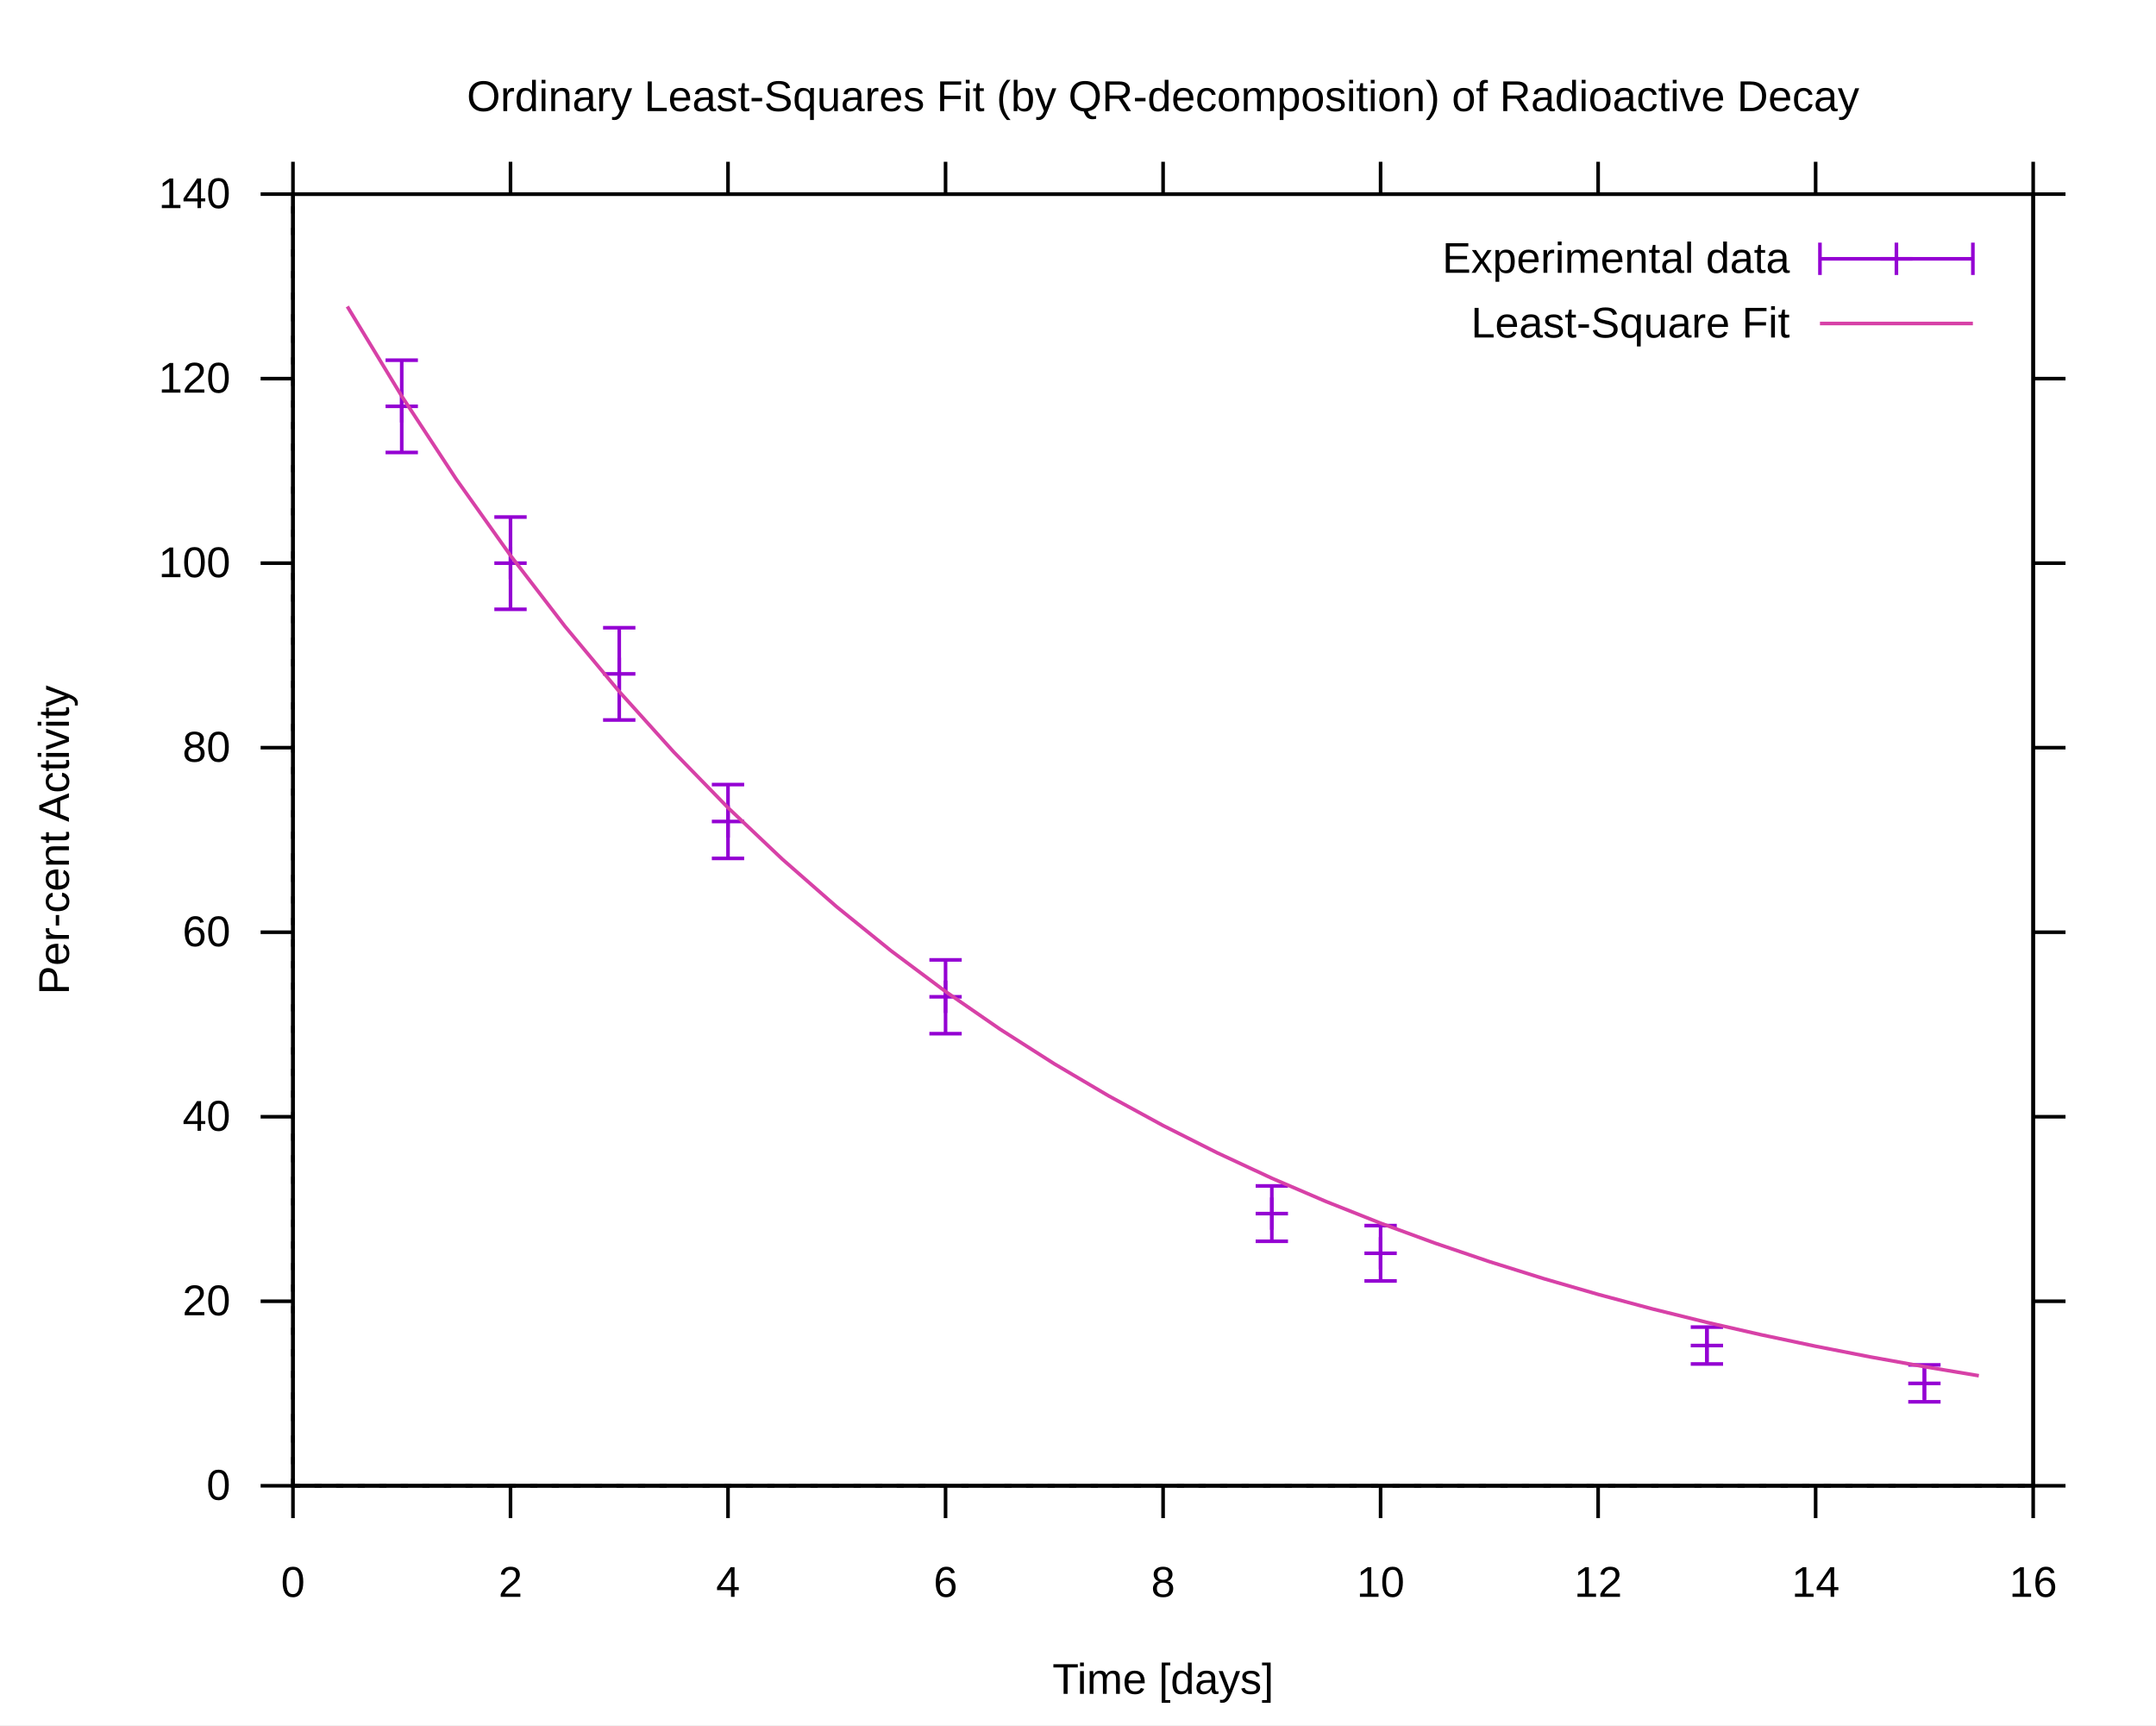
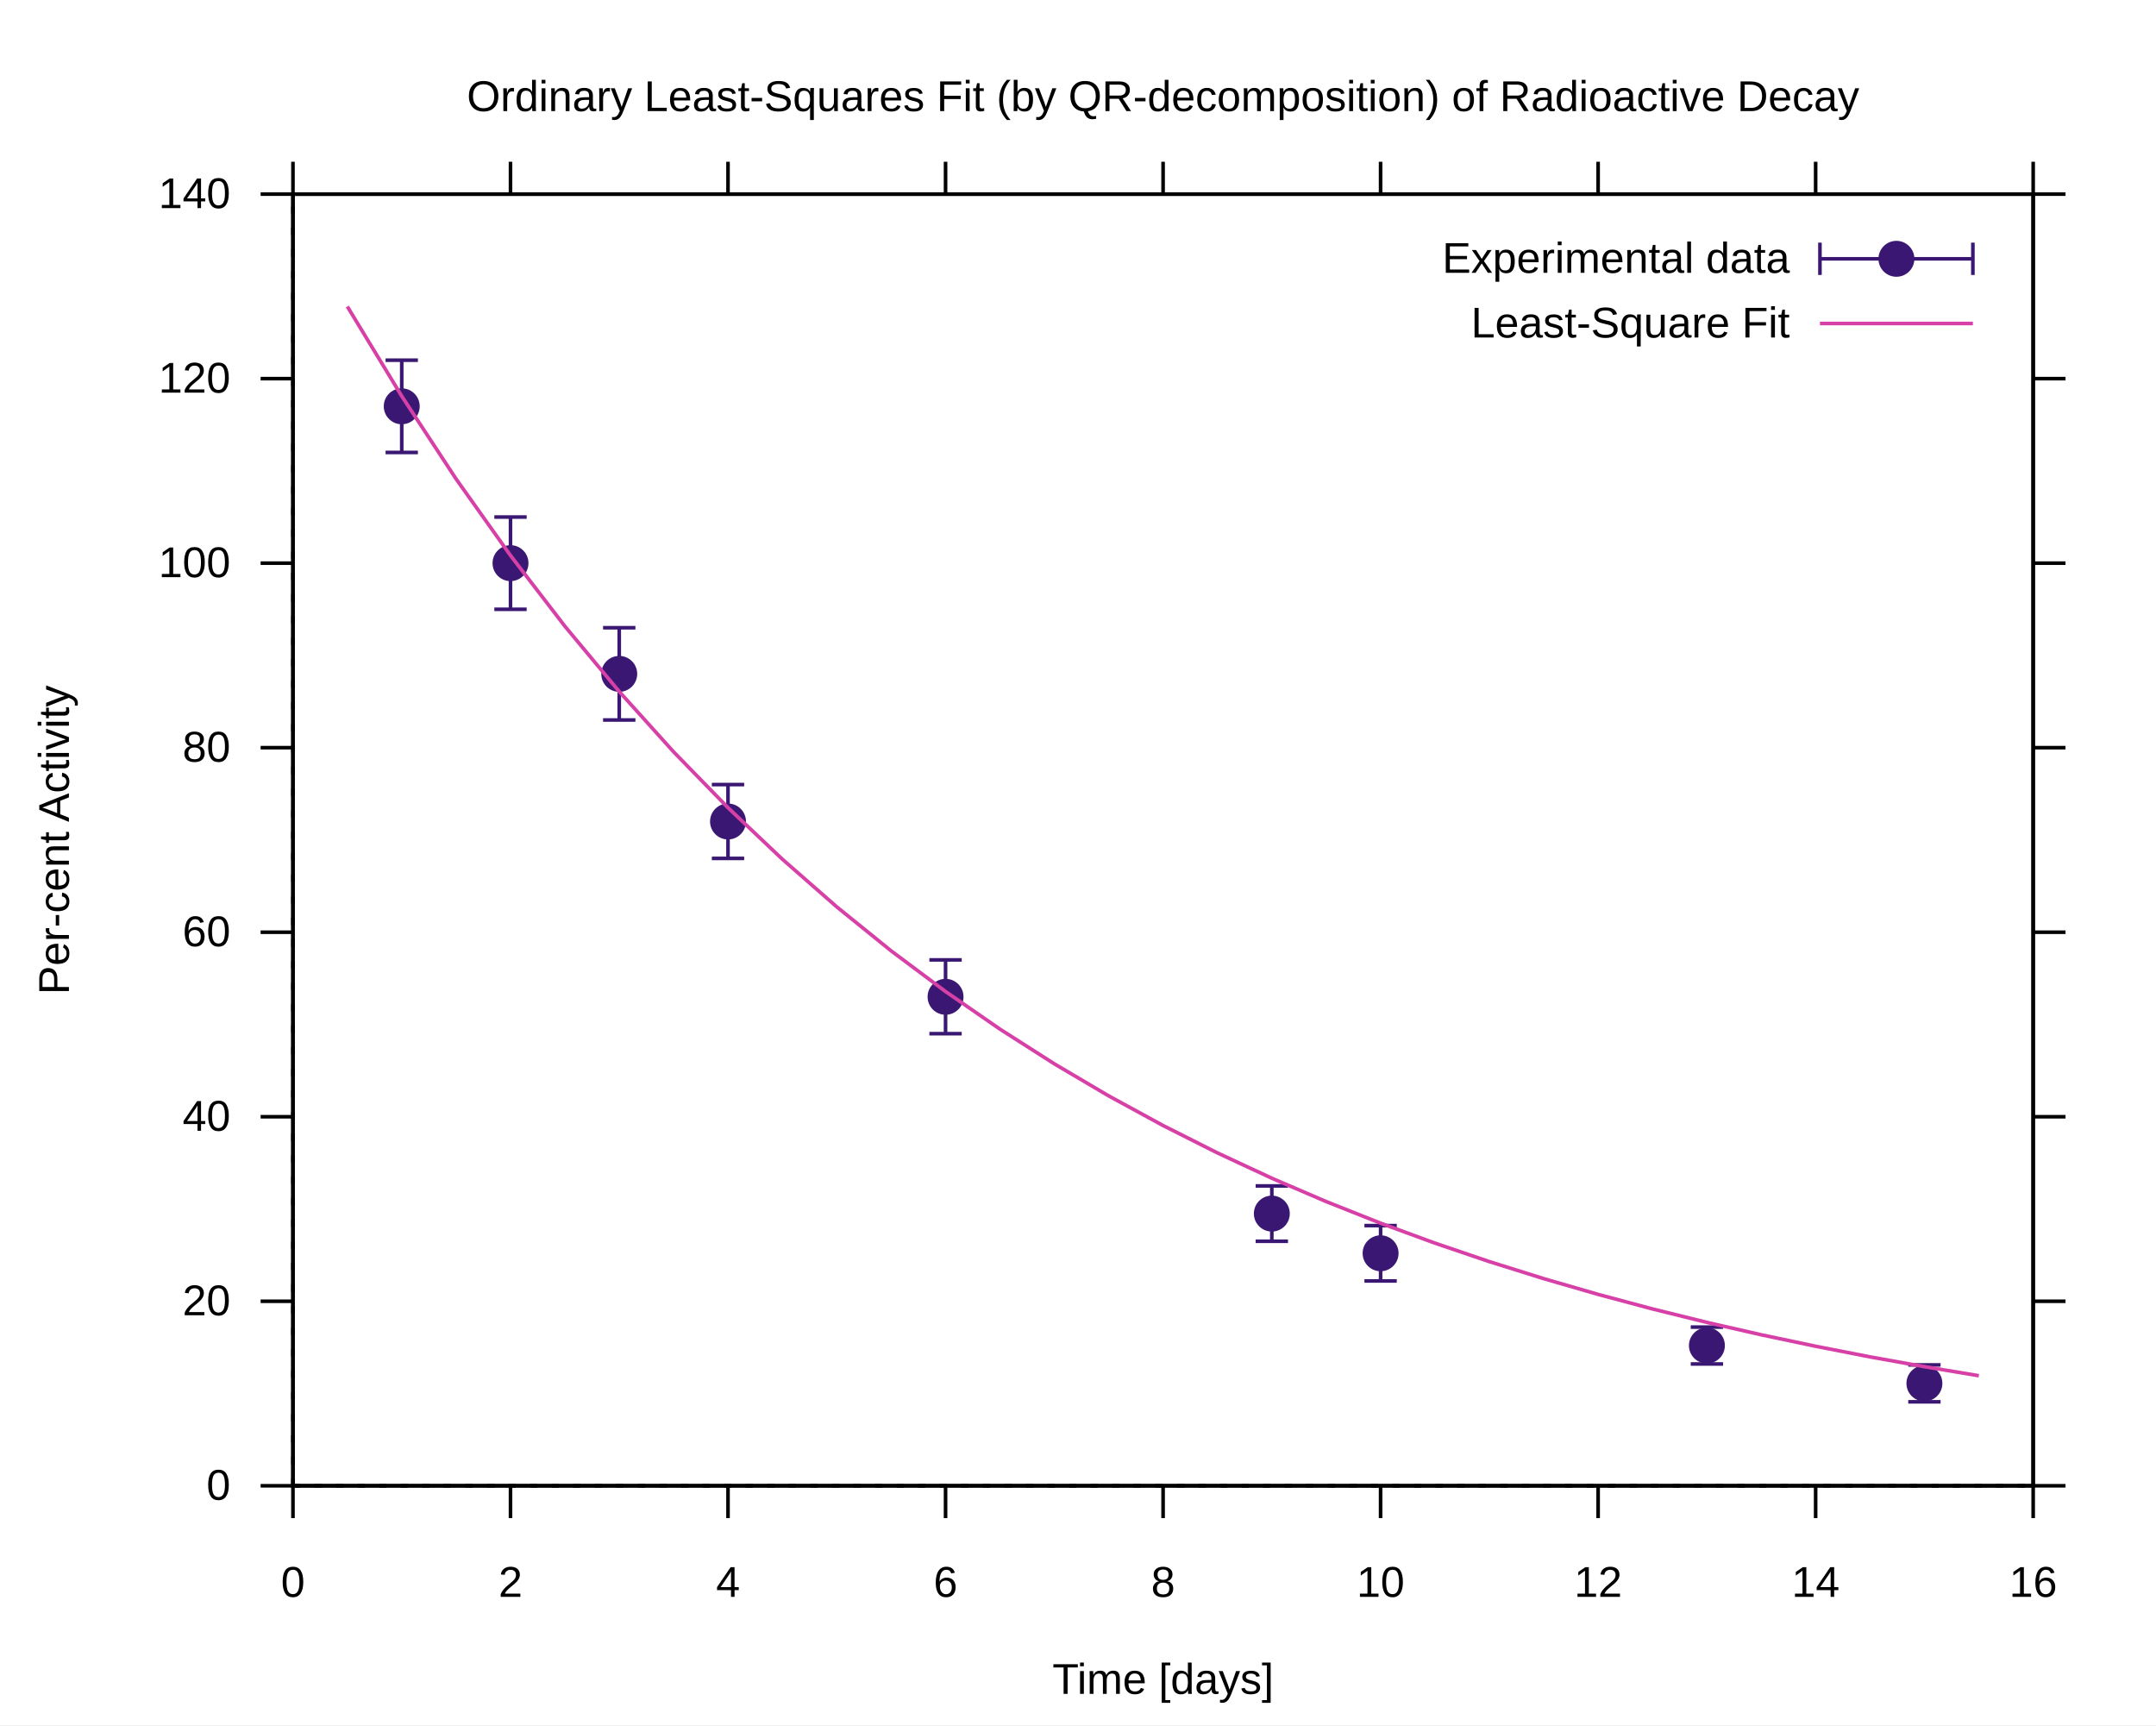
<svg xmlns="http://www.w3.org/2000/svg" xmlns:xlink="http://www.w3.org/1999/xlink" width="600" height="480" viewBox="0 0 600 480">
  <g id="gnuplot_canvas">
    <rect x="0" y="0" width="600" height="480" fill="#ffffff" />
    <defs>
      <circle id="gpDot" r="0.5" stroke-width="0.5" stroke="currentColor" />
      <path id="gpPt0" stroke-width="0.222" stroke="currentColor" d="M-1,0 h2 M0,-1 v2" />
      <path id="gpPt1" stroke-width="0.222" stroke="currentColor" d="M-1,-1 L1,1 M1,-1 L-1,1" />
      <path id="gpPt2" stroke-width="0.222" stroke="currentColor" d="M-1,0 L1,0 M0,-1 L0,1 M-1,-1 L1,1 M-1,1 L1,-1" />
      <rect id="gpPt3" stroke-width="0.222" stroke="currentColor" x="-1" y="-1" width="2" height="2" />
      <rect id="gpPt4" stroke-width="0.222" stroke="currentColor" fill="currentColor" x="-1" y="-1" width="2" height="2" />
      <circle id="gpPt5" stroke-width="0.222" stroke="currentColor" cx="0" cy="0" r="1" />
      <use xlink:href="#gpPt5" id="gpPt6" fill="currentColor" stroke="none" />
      <path id="gpPt7" stroke-width="0.222" stroke="currentColor" d="M0,-1.33 L-1.33,0.67 L1.33,0.67 z" />
      <use xlink:href="#gpPt7" id="gpPt8" fill="currentColor" stroke="none" />
      <use xlink:href="#gpPt7" id="gpPt9" stroke="currentColor" transform="rotate(180)" />
      <use xlink:href="#gpPt9" id="gpPt10" fill="currentColor" stroke="none" />
      <use xlink:href="#gpPt3" id="gpPt11" stroke="currentColor" transform="rotate(45)" />
      <use xlink:href="#gpPt11" id="gpPt12" fill="currentColor" stroke="none" />
      <path id="gpPt13" stroke-width="0.222" stroke="currentColor" d="M0,1.330 L1.265,0.411 L0.782,-1.067 L-0.782,-1.076 L-1.265,0.411 z" />
      <use xlink:href="#gpPt13" id="gpPt14" fill="currentColor" stroke="none" />
      <filter id="textbox" filterUnits="objectBoundingBox" x="0" y="0" height="1" width="1">
        <feFlood flood-color="#FFFFFF" flood-opacity="1" result="bgnd" />
        <feComposite in="SourceGraphic" in2="bgnd" operator="atop" />
      </filter>
      <filter id="greybox" filterUnits="objectBoundingBox" x="0" y="0" height="1" width="1">
        <feFlood flood-color="lightgrey" flood-opacity="1" result="grey" />
        <feComposite in="SourceGraphic" in2="grey" operator="atop" />
      </filter>
    </defs>
    <g fill="none" color="#FFFFFF" stroke="currentColor" stroke-width="1.00" stroke-linecap="butt" stroke-linejoin="miter">
</g>
    <g fill="none" color="black" stroke="currentColor" stroke-width="1.00" stroke-linecap="butt" stroke-linejoin="miter">
      <path stroke="black" d="M81.53,413.40 L72.53,413.40 M565.82,413.40 L574.82,413.40  " />
      <g transform="translate(64.14,417.30)" stroke="none" fill="black" font-family="Arial" font-size="12.00" text-anchor="end">
        <text>
          <tspan font-family="Arial"> 0</tspan>
        </text>
      </g>
    </g>
    <g fill="none" color="black" stroke="currentColor" stroke-width="1.00" stroke-linecap="butt" stroke-linejoin="miter">
      <path stroke="black" d="M81.53,362.06 L72.53,362.06 M565.82,362.06 L574.82,362.06  " />
      <g transform="translate(64.14,365.96)" stroke="none" fill="black" font-family="Arial" font-size="12.00" text-anchor="end">
        <text>
          <tspan font-family="Arial"> 20</tspan>
        </text>
      </g>
    </g>
    <g fill="none" color="black" stroke="currentColor" stroke-width="1.00" stroke-linecap="butt" stroke-linejoin="miter">
      <path stroke="black" d="M81.53,310.72 L72.53,310.72 M565.82,310.72 L574.82,310.72  " />
      <g transform="translate(64.14,314.62)" stroke="none" fill="black" font-family="Arial" font-size="12.00" text-anchor="end">
        <text>
          <tspan font-family="Arial"> 40</tspan>
        </text>
      </g>
    </g>
    <g fill="none" color="black" stroke="currentColor" stroke-width="1.00" stroke-linecap="butt" stroke-linejoin="miter">
      <path stroke="black" d="M81.53,259.38 L72.53,259.38 M565.82,259.38 L574.82,259.38  " />
      <g transform="translate(64.14,263.28)" stroke="none" fill="black" font-family="Arial" font-size="12.00" text-anchor="end">
        <text>
          <tspan font-family="Arial"> 60</tspan>
        </text>
      </g>
    </g>
    <g fill="none" color="black" stroke="currentColor" stroke-width="1.00" stroke-linecap="butt" stroke-linejoin="miter">
      <path stroke="black" d="M81.53,208.03 L72.53,208.03 M565.82,208.03 L574.82,208.03  " />
      <g transform="translate(64.14,211.93)" stroke="none" fill="black" font-family="Arial" font-size="12.00" text-anchor="end">
        <text>
          <tspan font-family="Arial"> 80</tspan>
        </text>
      </g>
    </g>
    <g fill="none" color="black" stroke="currentColor" stroke-width="1.00" stroke-linecap="butt" stroke-linejoin="miter">
      <path stroke="black" d="M81.53,156.69 L72.53,156.69 M565.82,156.69 L574.82,156.69  " />
      <g transform="translate(64.14,160.59)" stroke="none" fill="black" font-family="Arial" font-size="12.00" text-anchor="end">
        <text>
          <tspan font-family="Arial"> 100</tspan>
        </text>
      </g>
    </g>
    <g fill="none" color="black" stroke="currentColor" stroke-width="1.00" stroke-linecap="butt" stroke-linejoin="miter">
      <path stroke="black" d="M81.53,105.35 L72.53,105.35 M565.82,105.35 L574.82,105.35  " />
      <g transform="translate(64.14,109.25)" stroke="none" fill="black" font-family="Arial" font-size="12.00" text-anchor="end">
        <text>
          <tspan font-family="Arial"> 120</tspan>
        </text>
      </g>
    </g>
    <g fill="none" color="black" stroke="currentColor" stroke-width="1.00" stroke-linecap="butt" stroke-linejoin="miter">
      <path stroke="black" d="M81.53,54.01 L72.53,54.01 M565.82,54.01 L574.82,54.01  " />
      <g transform="translate(64.14,57.91)" stroke="none" fill="black" font-family="Arial" font-size="12.00" text-anchor="end">
        <text>
          <tspan font-family="Arial"> 140</tspan>
        </text>
      </g>
    </g>
    <g fill="none" color="black" stroke="currentColor" stroke-width="1.00" stroke-linecap="butt" stroke-linejoin="miter">
      <path stroke="black" d="M81.53,413.40 L81.53,422.40 M81.53,54.01 L81.53,45.01  " />
      <g transform="translate(81.53,444.30)" stroke="none" fill="black" font-family="Arial" font-size="12.00" text-anchor="middle">
        <text>
          <tspan font-family="Arial"> 0</tspan>
        </text>
      </g>
    </g>
    <g fill="none" color="black" stroke="currentColor" stroke-width="1.00" stroke-linecap="butt" stroke-linejoin="miter">
      <path stroke="black" d="M142.07,413.40 L142.07,422.40 M142.07,54.01 L142.07,45.01  " />
      <g transform="translate(142.07,444.30)" stroke="none" fill="black" font-family="Arial" font-size="12.00" text-anchor="middle">
        <text>
          <tspan font-family="Arial"> 2</tspan>
        </text>
      </g>
    </g>
    <g fill="none" color="black" stroke="currentColor" stroke-width="1.00" stroke-linecap="butt" stroke-linejoin="miter">
      <path stroke="black" d="M202.60,413.40 L202.60,422.40 M202.60,54.01 L202.60,45.01  " />
      <g transform="translate(202.60,444.30)" stroke="none" fill="black" font-family="Arial" font-size="12.00" text-anchor="middle">
        <text>
          <tspan font-family="Arial"> 4</tspan>
        </text>
      </g>
    </g>
    <g fill="none" color="black" stroke="currentColor" stroke-width="1.00" stroke-linecap="butt" stroke-linejoin="miter">
      <path stroke="black" d="M263.14,413.40 L263.14,422.40 M263.14,54.01 L263.14,45.01  " />
      <g transform="translate(263.14,444.30)" stroke="none" fill="black" font-family="Arial" font-size="12.00" text-anchor="middle">
        <text>
          <tspan font-family="Arial"> 6</tspan>
        </text>
      </g>
    </g>
    <g fill="none" color="black" stroke="currentColor" stroke-width="1.00" stroke-linecap="butt" stroke-linejoin="miter">
      <path stroke="black" d="M323.68,413.40 L323.68,422.40 M323.68,54.01 L323.68,45.01  " />
      <g transform="translate(323.68,444.30)" stroke="none" fill="black" font-family="Arial" font-size="12.00" text-anchor="middle">
        <text>
          <tspan font-family="Arial"> 8</tspan>
        </text>
      </g>
    </g>
    <g fill="none" color="black" stroke="currentColor" stroke-width="1.00" stroke-linecap="butt" stroke-linejoin="miter">
      <path stroke="black" d="M384.21,413.40 L384.21,422.40 M384.21,54.01 L384.21,45.01  " />
      <g transform="translate(384.21,444.30)" stroke="none" fill="black" font-family="Arial" font-size="12.00" text-anchor="middle">
        <text>
          <tspan font-family="Arial"> 10</tspan>
        </text>
      </g>
    </g>
    <g fill="none" color="black" stroke="currentColor" stroke-width="1.00" stroke-linecap="butt" stroke-linejoin="miter">
      <path stroke="black" d="M444.75,413.40 L444.75,422.40 M444.75,54.01 L444.75,45.01  " />
      <g transform="translate(444.75,444.30)" stroke="none" fill="black" font-family="Arial" font-size="12.00" text-anchor="middle">
        <text>
          <tspan font-family="Arial"> 12</tspan>
        </text>
      </g>
    </g>
    <g fill="none" color="black" stroke="currentColor" stroke-width="1.00" stroke-linecap="butt" stroke-linejoin="miter">
      <path stroke="black" d="M505.28,413.40 L505.28,422.40 M505.28,54.01 L505.28,45.01  " />
      <g transform="translate(505.28,444.30)" stroke="none" fill="black" font-family="Arial" font-size="12.00" text-anchor="middle">
        <text>
          <tspan font-family="Arial"> 14</tspan>
        </text>
      </g>
    </g>
    <g fill="none" color="black" stroke="currentColor" stroke-width="1.00" stroke-linecap="butt" stroke-linejoin="miter">
      <path stroke="black" d="M565.82,413.40 L565.82,422.40 M565.82,54.01 L565.82,45.01  " />
      <g transform="translate(565.82,444.30)" stroke="none" fill="black" font-family="Arial" font-size="12.00" text-anchor="middle">
        <text>
          <tspan font-family="Arial"> 16</tspan>
        </text>
      </g>
    </g>
    <g fill="none" color="black" stroke="currentColor" stroke-width="1.00" stroke-linecap="butt" stroke-linejoin="miter">
</g>
    <g fill="none" color="gray" stroke="currentColor" stroke-width="1.00" stroke-linecap="butt" stroke-linejoin="miter">
      <path stroke="black" stroke-dasharray="2,4" d="M81.53,413.40 L565.82,413.40  " />
    </g>
    <g fill="none" color="gray" stroke="currentColor" stroke-width="1.00" stroke-linecap="butt" stroke-linejoin="miter">
      <path stroke="black" stroke-dasharray="2,4" d="M81.53,413.40 L81.53,54.01  " />
    </g>
    <g fill="none" color="black" stroke="currentColor" stroke-width="1.00" stroke-linecap="butt" stroke-linejoin="miter">
      <path stroke="black" d="M81.53,54.01 L81.53,413.40 L565.82,413.40 L565.82,54.01 L81.53,54.01 Z  " />
    </g>
    <g fill="none" color="black" stroke="currentColor" stroke-width="1.00" stroke-linecap="butt" stroke-linejoin="miter">
      <g transform="translate(19.18,233.71) rotate(270)" stroke="none" fill="black" font-family="Arial" font-size="12.00" text-anchor="middle">
        <text>
          <tspan font-family="Arial">Per-cent Activity</tspan>
        </text>
      </g>
    </g>
    <g fill="none" color="black" stroke="currentColor" stroke-width="1.00" stroke-linecap="butt" stroke-linejoin="miter">
      <g transform="translate(323.67,471.30)" stroke="none" fill="black" font-family="Arial" font-size="12.00" text-anchor="middle">
        <text>
          <tspan font-family="Arial">Time [days]</tspan>
        </text>
      </g>
    </g>
    <g fill="none" color="black" stroke="currentColor" stroke-width="1.00" stroke-linecap="butt" stroke-linejoin="miter">
</g>
    <g id="gnuplot_plot_1">
      <g fill="none" color="black" stroke="currentColor" stroke-width="1.00" stroke-linecap="butt" stroke-linejoin="miter">
        <g transform="translate(498.09,75.91)" stroke="none" fill="black" font-family="Arial" font-size="12.00" text-anchor="end">
          <text>
            <tspan font-family="Arial">Experimental data</tspan>
          </text>
        </g>
      </g>
      <g fill="none" color="black" stroke="currentColor" stroke-width="1.00" stroke-linecap="butt" stroke-linejoin="miter">
-         <path stroke="rgb(148,   0, 211)" d="M506.48,72.01 L549.04,72.01 M506.48,67.51 L506.48,76.51 M549.04,67.51 L549.04,76.51 M111.80,125.89 L111.80,100.22   M107.30,125.89 L116.30,125.89 M107.30,100.22 L116.30,100.22 M142.07,169.53 L142.07,143.86 M137.57,169.53 L146.57,169.53   M137.57,143.86 L146.57,143.86 M172.33,200.33 L172.33,174.66 M167.83,200.33 L176.83,200.33 M167.83,174.66 L176.83,174.66   M202.60,238.84 L202.60,218.30 M198.10,238.84 L207.10,238.84 M198.10,218.30 L207.10,218.30 M263.14,287.61 L263.14,267.08   M258.64,287.61 L267.64,287.61 M258.64,267.08 L267.64,267.08 M353.94,345.37 L353.94,329.97 M349.44,345.37 L358.44,345.37   M349.44,329.97 L358.44,329.97 M384.21,356.41 L384.21,341.01 M379.71,356.41 L388.71,356.41 M379.71,341.01 L388.71,341.01   M475.02,379.51 L475.02,369.25 M470.52,379.51 L479.52,379.51 M470.52,369.25 L479.52,369.25 M535.55,390.04 L535.55,379.77   M531.05,390.04 L540.05,390.04 M531.05,379.77 L540.05,379.77  " />
-       </g>
-       <g fill="none" color="black" stroke="currentColor" stroke-width="1.00" stroke-linecap="butt" stroke-linejoin="miter">
-         <use xlink:href="#gpPt0" transform="translate(111.80,113.05) scale(4.50)" color="rgb(148,   0, 211)" />
-         <use xlink:href="#gpPt0" transform="translate(142.07,156.69) scale(4.50)" color="rgb(148,   0, 211)" />
-         <use xlink:href="#gpPt0" transform="translate(172.33,187.50) scale(4.50)" color="rgb(148,   0, 211)" />
-         <use xlink:href="#gpPt0" transform="translate(202.60,228.57) scale(4.50)" color="rgb(148,   0, 211)" />
-         <use xlink:href="#gpPt0" transform="translate(263.14,277.35) scale(4.50)" color="rgb(148,   0, 211)" />
-         <use xlink:href="#gpPt0" transform="translate(353.94,337.67) scale(4.50)" color="rgb(148,   0, 211)" />
-         <use xlink:href="#gpPt0" transform="translate(384.21,348.71) scale(4.50)" color="rgb(148,   0, 211)" />
-         <use xlink:href="#gpPt0" transform="translate(475.02,374.38) scale(4.50)" color="rgb(148,   0, 211)" />
-         <use xlink:href="#gpPt0" transform="translate(535.55,384.91) scale(4.50)" color="rgb(148,   0, 211)" />
-         <use xlink:href="#gpPt0" transform="translate(527.76,72.01) scale(4.50)" color="rgb(148,   0, 211)" />
+         <path stroke="rgb( 58,  23, 114)" d="M506.48,72.01 L549.04,72.01 M506.48,67.51 L506.48,76.51 M549.04,67.51 L549.04,76.51 M111.80,125.89 L111.80,100.22   M107.30,125.89 L116.30,125.89 M107.30,100.22 L116.30,100.22 M142.07,169.53 L142.07,143.86 M137.57,169.53 L146.57,169.53   M137.57,143.86 L146.57,143.86 M172.33,200.33 L172.33,174.66 M167.83,200.33 L176.83,200.33 M167.83,174.66 L176.83,174.66   M202.60,238.84 L202.60,218.30 M198.10,238.84 L207.10,238.84 M198.10,218.30 L207.10,218.30 M263.14,287.61 L263.14,267.08   M258.64,287.61 L267.64,287.61 M258.64,267.08 L267.64,267.08 M353.94,345.37 L353.94,329.97 M349.44,345.37 L358.44,345.37   M349.44,329.97 L358.44,329.97 M384.21,356.41 L384.21,341.01 M379.71,356.41 L388.71,356.41 M379.71,341.01 L388.71,341.01   M475.02,379.51 L475.02,369.25 M470.52,379.51 L479.52,379.51 M470.52,369.25 L479.52,369.25 M535.55,390.04 L535.55,379.77   M531.05,390.04 L540.05,390.04 M531.05,379.77 L540.05,379.77  " />
+       </g>
+       <g fill="none" color="black" stroke="currentColor" stroke-width="1.00" stroke-linecap="butt" stroke-linejoin="miter">
+         <use xlink:href="#gpPt6" transform="translate(111.80,113.05) scale(4.50)" color="rgb( 58,  23, 114)" />
+         <use xlink:href="#gpPt6" transform="translate(142.07,156.69) scale(4.50)" color="rgb( 58,  23, 114)" />
+         <use xlink:href="#gpPt6" transform="translate(172.33,187.50) scale(4.50)" color="rgb( 58,  23, 114)" />
+         <use xlink:href="#gpPt6" transform="translate(202.60,228.57) scale(4.50)" color="rgb( 58,  23, 114)" />
+         <use xlink:href="#gpPt6" transform="translate(263.14,277.35) scale(4.50)" color="rgb( 58,  23, 114)" />
+         <use xlink:href="#gpPt6" transform="translate(353.94,337.67) scale(4.50)" color="rgb( 58,  23, 114)" />
+         <use xlink:href="#gpPt6" transform="translate(384.21,348.71) scale(4.50)" color="rgb( 58,  23, 114)" />
+         <use xlink:href="#gpPt6" transform="translate(475.02,374.38) scale(4.50)" color="rgb( 58,  23, 114)" />
+         <use xlink:href="#gpPt6" transform="translate(535.55,384.91) scale(4.50)" color="rgb( 58,  23, 114)" />
+         <use xlink:href="#gpPt6" transform="translate(527.76,72.01) scale(4.50)" color="rgb( 58,  23, 114)" />
      </g>
    </g>
    <g id="gnuplot_plot_2">
      <g fill="none" color="black" stroke="currentColor" stroke-width="1.00" stroke-linecap="butt" stroke-linejoin="miter">
        <g transform="translate(498.09,93.91)" stroke="none" fill="black" font-family="Arial" font-size="12.00" text-anchor="end">
          <text>
            <tspan font-family="Arial">Least-Square Fit</tspan>
          </text>
        </g>
      </g>
      <g fill="none" color="black" stroke="currentColor" stroke-width="1.00" stroke-linecap="butt" stroke-linejoin="miter">
        <path stroke="rgb(215,  65, 167)" d="M506.48,90.01 L549.04,90.01 M96.66,85.28 L111.80,110.22 L126.93,133.27 L142.07,154.56 L157.20,174.24 L172.33,192.42   L187.47,209.21 L202.60,224.74 L217.74,239.08 L232.87,252.33 L248.00,264.57 L263.14,275.88 L278.27,286.34 L293.41,296.00   L308.54,304.92 L323.68,313.17 L338.81,320.79 L353.94,327.83 L369.08,334.33 L384.21,340.34 L399.35,345.89 L414.48,351.03   L429.61,355.77 L444.75,360.15 L459.88,364.20 L475.02,367.94 L490.15,371.39 L505.28,374.58 L520.42,377.54 L535.55,380.26   L550.69,382.78  " />
      </g>
    </g>
    <g fill="none" color="#FFFFFF" stroke="rgb(215,  65, 167)" stroke-width="2.00" stroke-linecap="butt" stroke-linejoin="miter">
</g>
    <g fill="none" color="black" stroke="currentColor" stroke-width="2.00" stroke-linecap="butt" stroke-linejoin="miter">
</g>
    <g fill="none" color="black" stroke="black" stroke-width="1.00" stroke-linecap="butt" stroke-linejoin="miter">
</g>
    <g fill="none" color="black" stroke="currentColor" stroke-width="1.00" stroke-linecap="butt" stroke-linejoin="miter">
      <path stroke="black" d="M81.53,54.01 L81.53,413.40 L565.82,413.40 L565.82,54.01 L81.53,54.01 Z  " />
    </g>
    <g fill="none" color="black" stroke="currentColor" stroke-width="1.00" stroke-linecap="butt" stroke-linejoin="miter">
      <g transform="translate(323.67,30.91)" stroke="none" fill="black" font-family="Arial" font-size="12.00" text-anchor="middle">
        <text>
          <tspan font-family="Arial">Ordinary Least-Squares Fit (by QR-decomposition) of Radioactive Decay</tspan>
        </text>
      </g>
    </g>
    <g fill="none" color="black" stroke="currentColor" stroke-width="1.00" stroke-linecap="butt" stroke-linejoin="miter">
</g>
  </g>
</svg>
